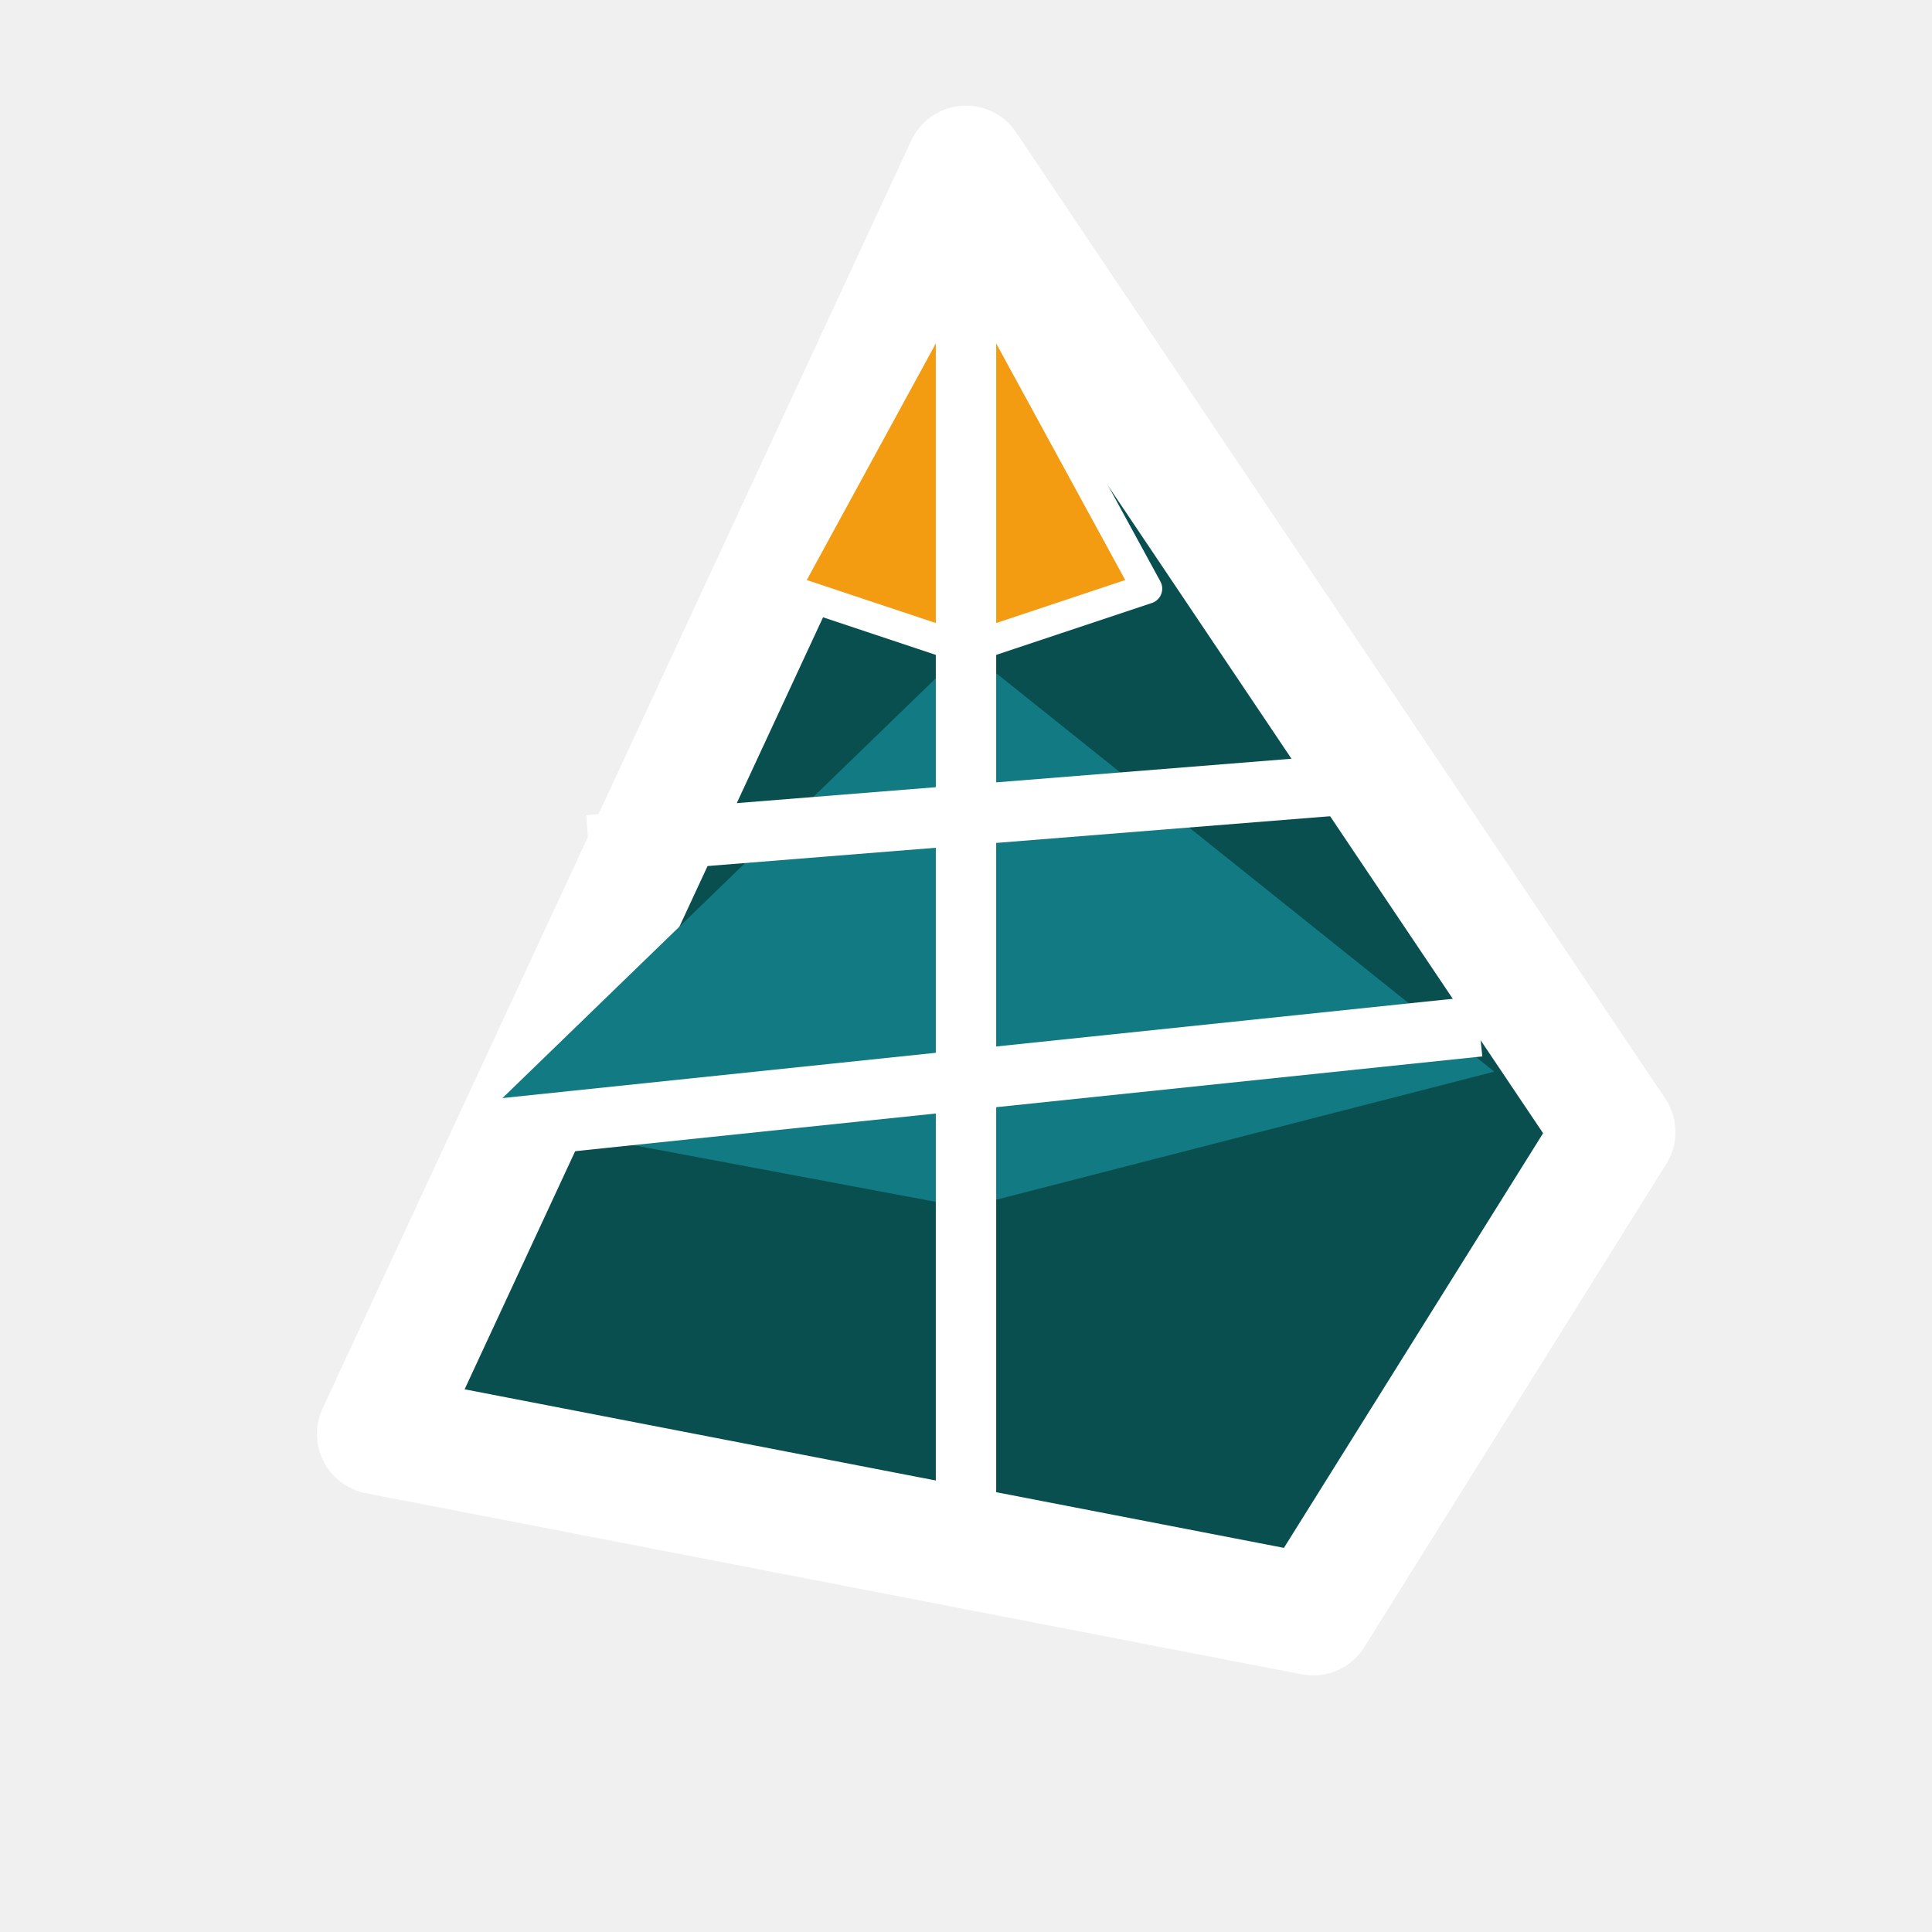
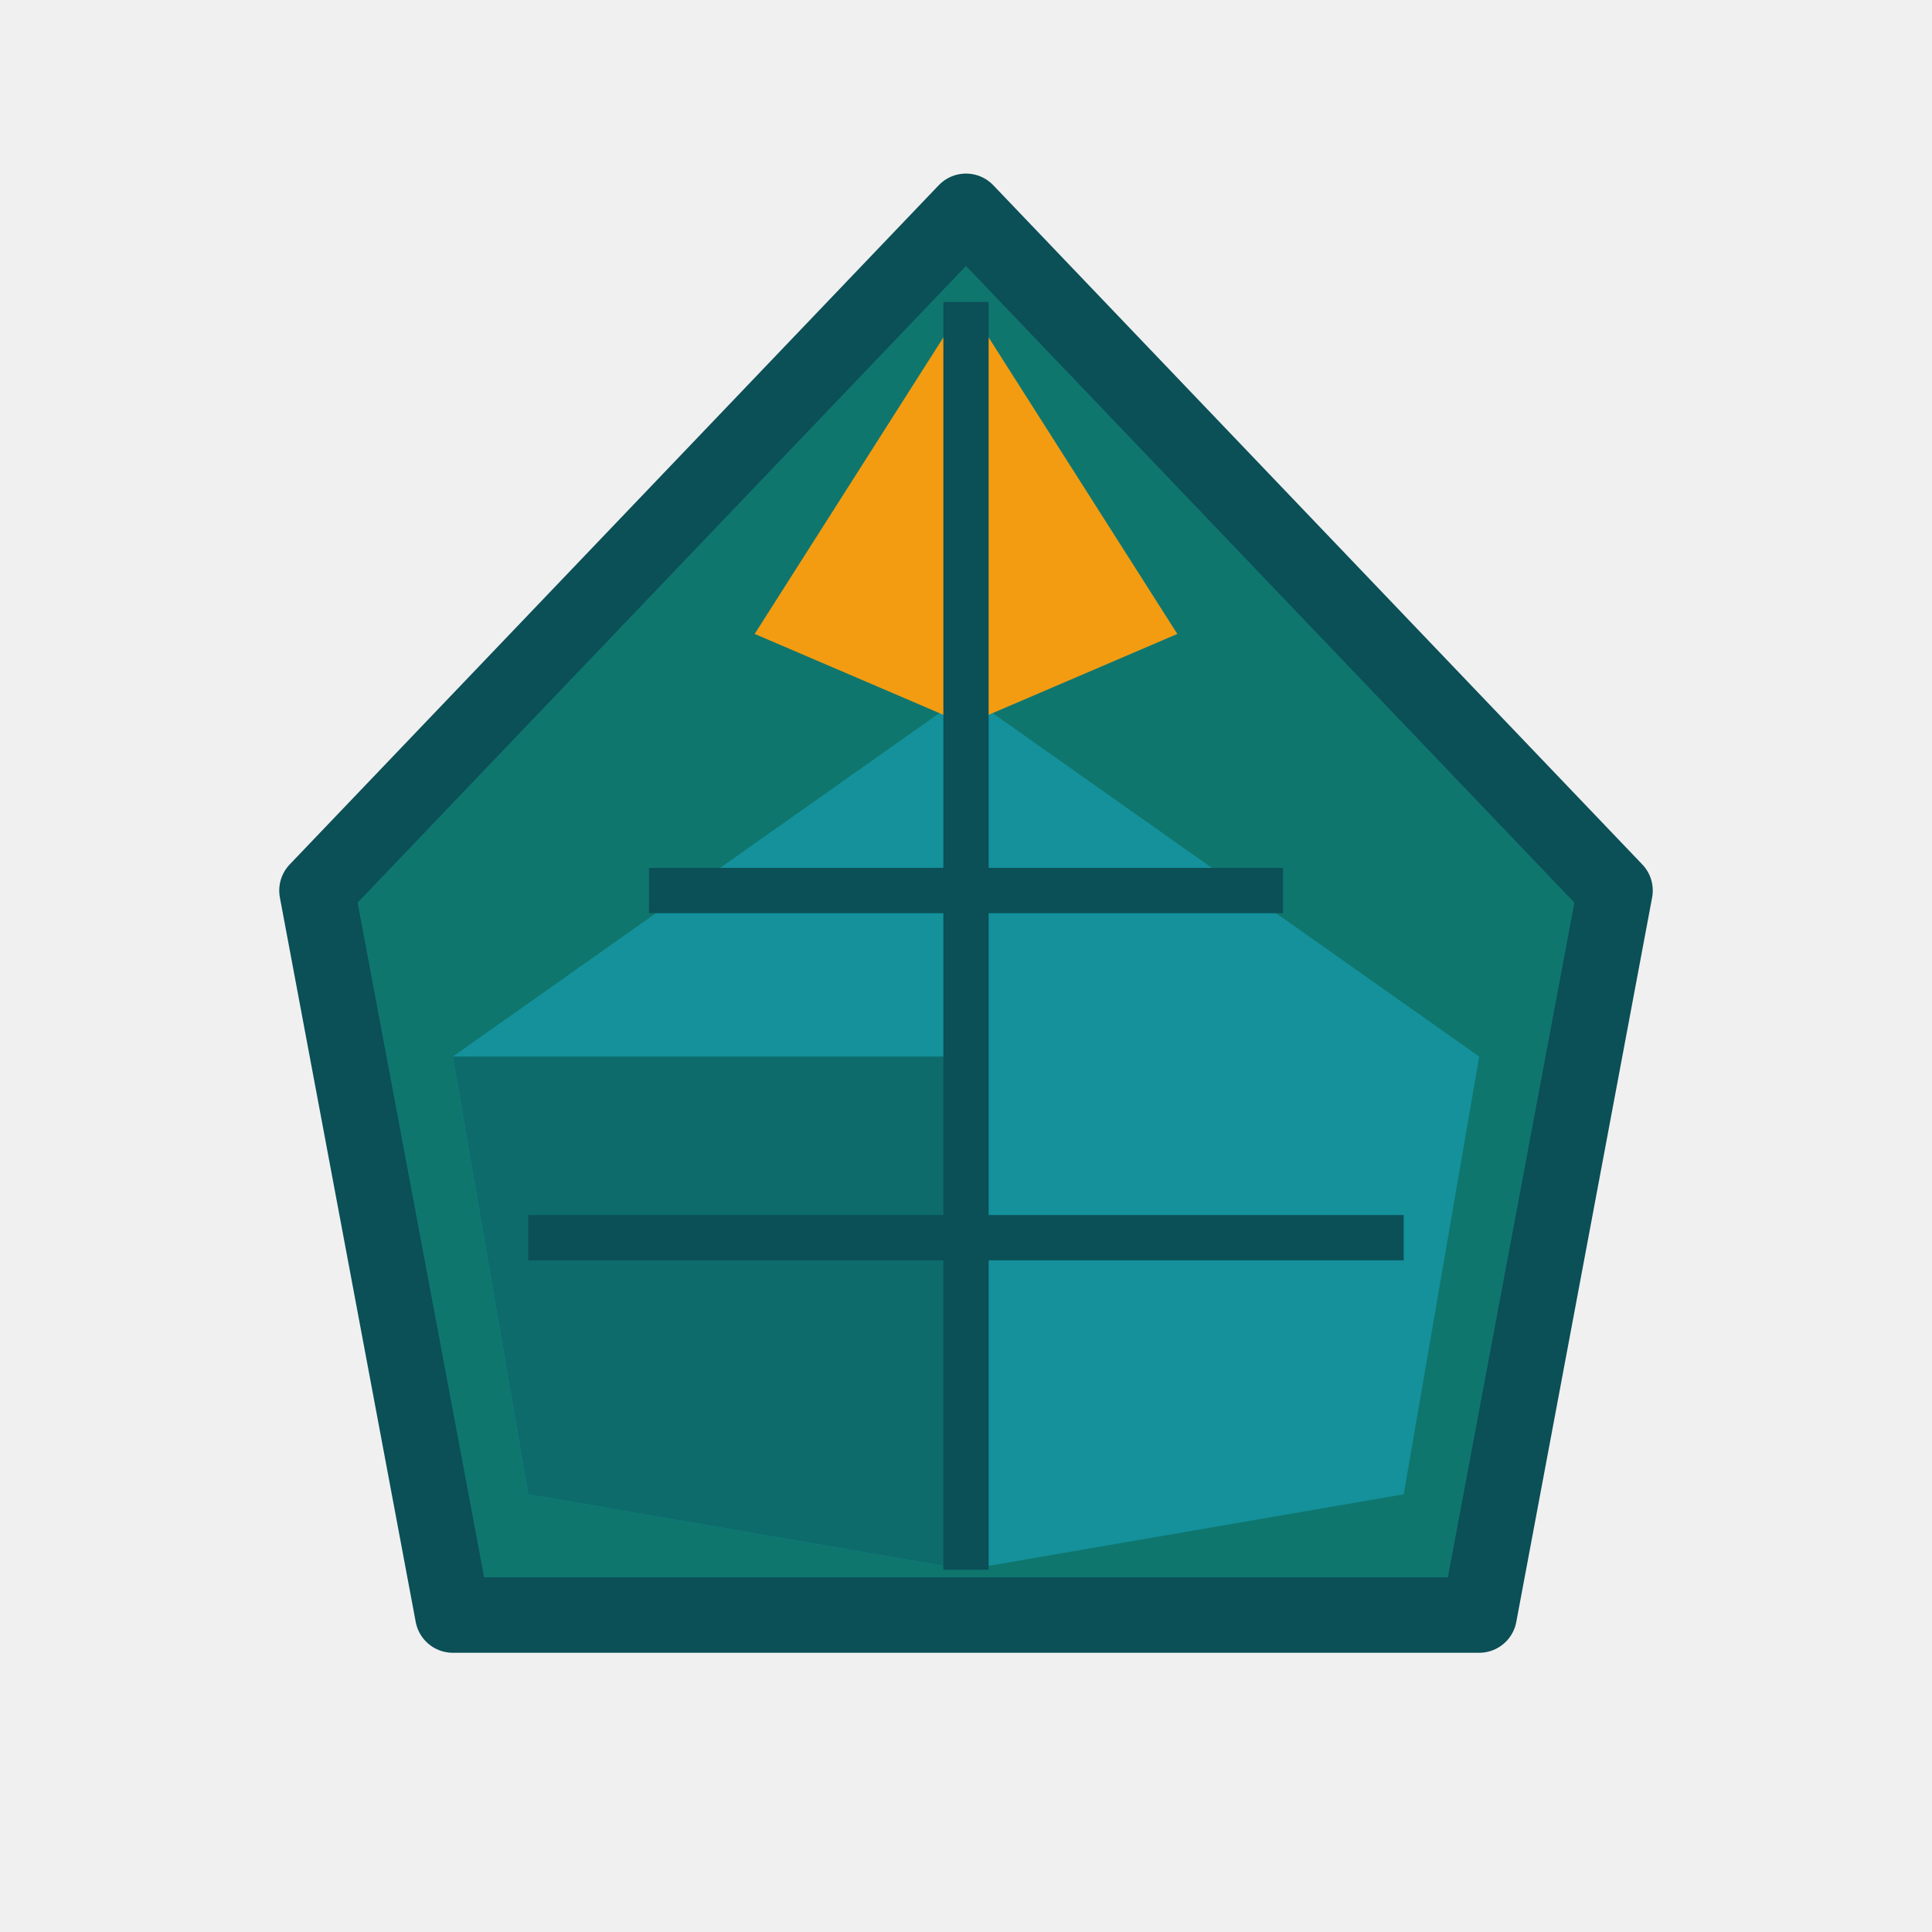
<svg xmlns="http://www.w3.org/2000/svg" viewBox="0 0 256 256" role="img" aria-label="Automate It Away">
-   <path fill="#0a4f4f" stroke="#ffffff" stroke-width="16" stroke-linejoin="round" d="M128 22 L214 150 L174 214 L50 190 Z" />
-   <path fill="#f39c12" stroke="#ffffff" stroke-width="4" stroke-linejoin="round" d="M128 34 L152 78 L128 86 L104 78 Z" />
-   <path fill="#117a82" d="M128 86 L198 142 L128 160 L64 148 Z" />
-   <path fill="none" stroke="#ffffff" stroke-width="8" stroke-linejoin="round" d="M128 34 L128 200 M78 112 L178 104 M62 150 L196 136" />
+   <path fill="#0f766e" stroke="#0b4f57" stroke-width="10" stroke-linejoin="round" d="M128 28 L214 118 L196 214 L60 214 L42 118 Z" />
+   <path fill="#14919b" d="M128 92 L196 140 L186 198 L128 208 L70 198 L60 140 Z" />
+   <path fill="#0d6b6b" d="M70 198 L128 208 L128 140 L60 140 Z" />
+   <path fill="#f39c12" d="M128 40 L156 84 L128 96 L100 84 Z" />
+   <path fill="none" stroke="#0b4f57" stroke-width="6" d="M128 40 L128 208 M86 118 L170 118 M70 164 L186 164" />
</svg>
